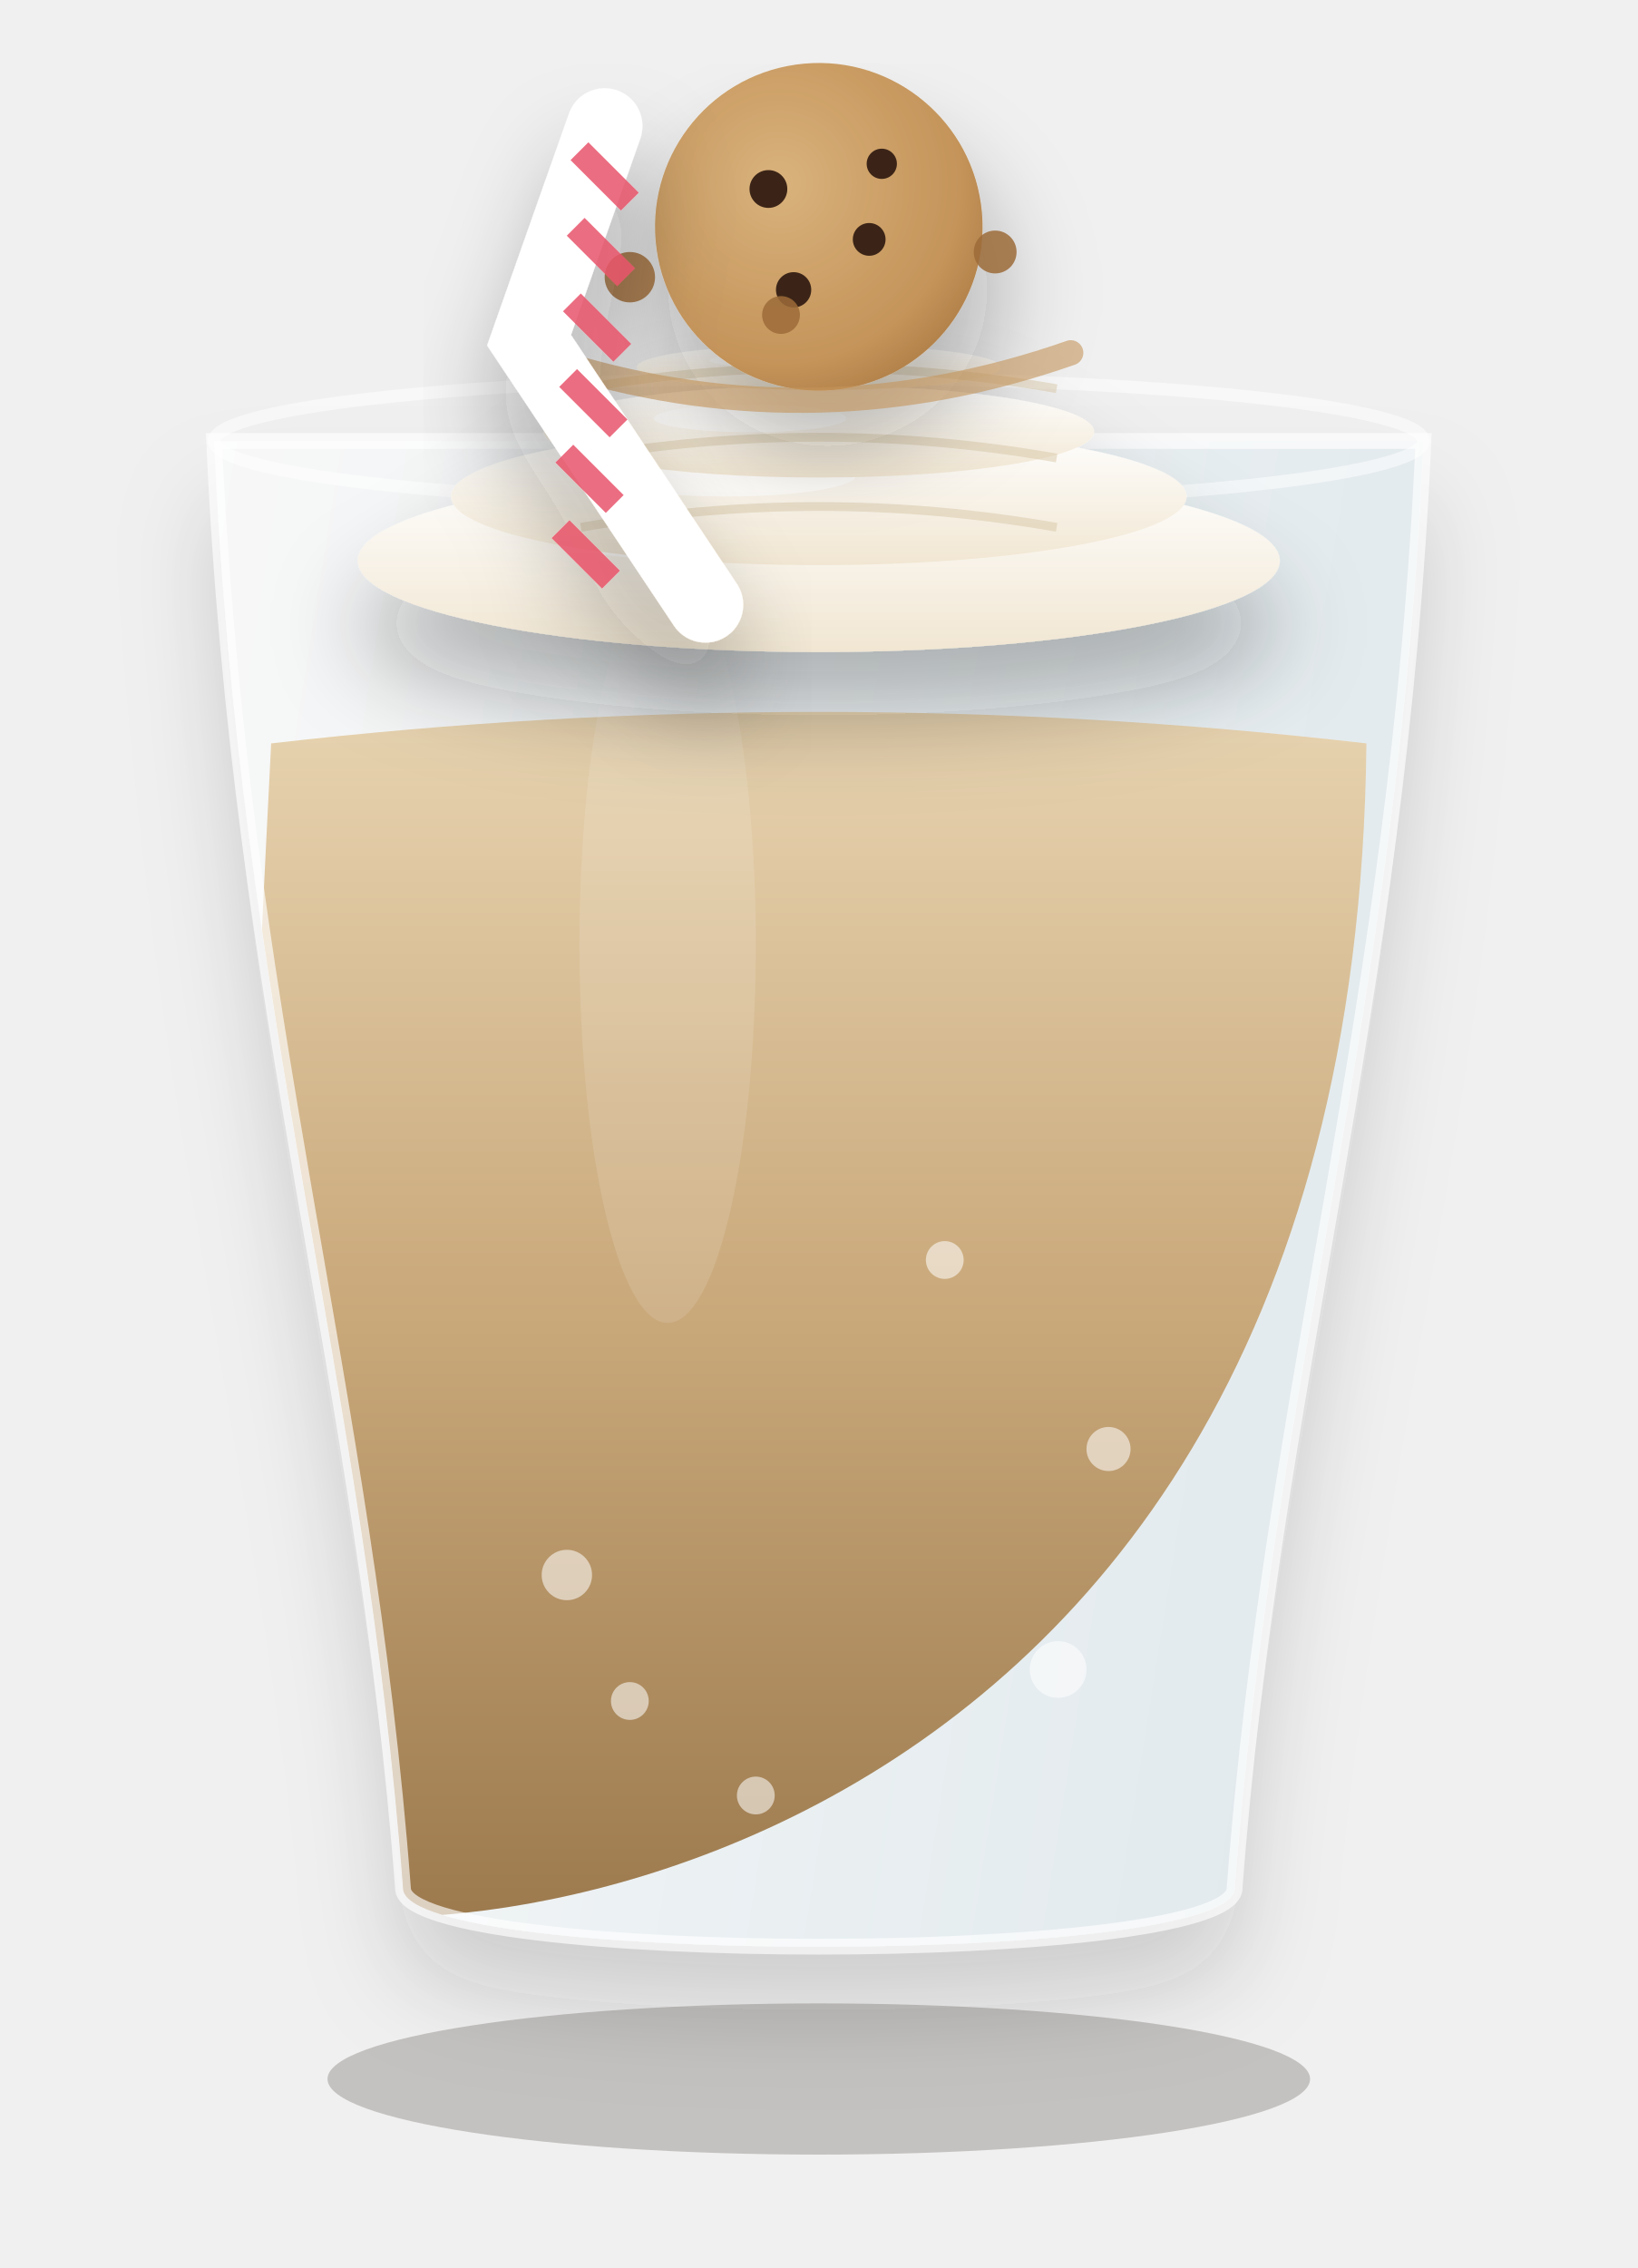
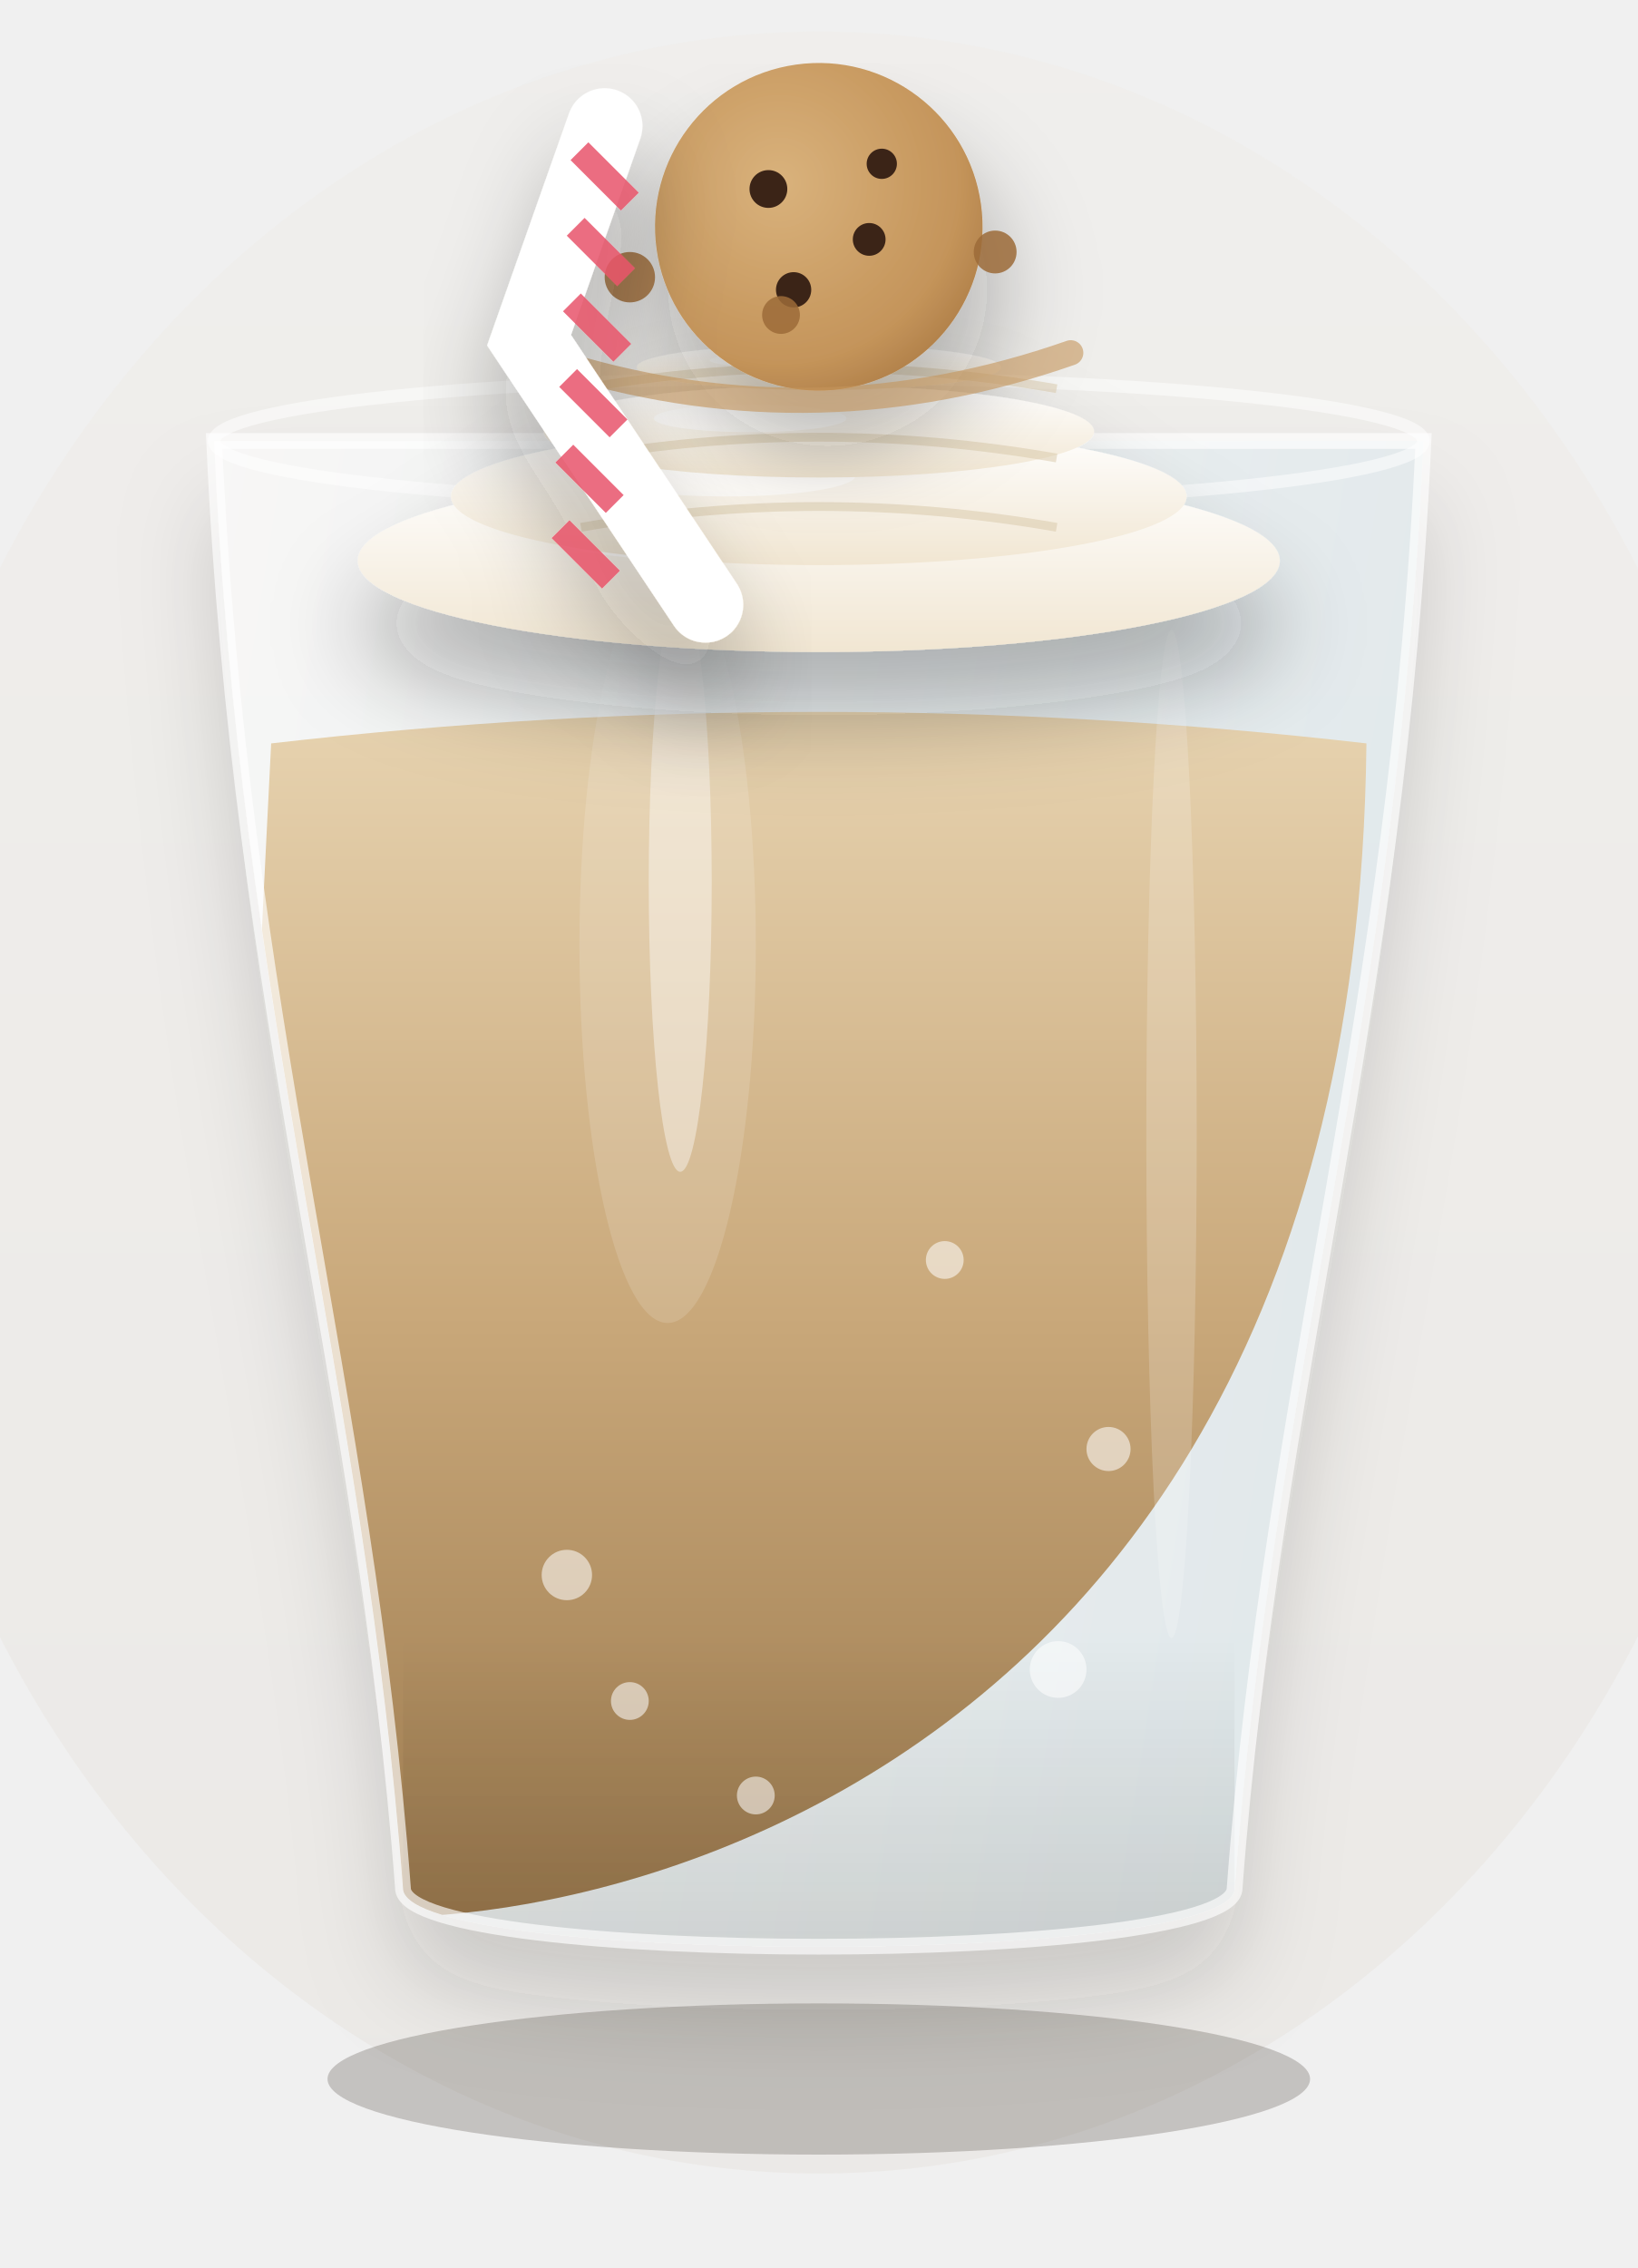
<svg xmlns="http://www.w3.org/2000/svg" viewBox="0 0 260 360" width="260" height="360">
  <defs>
    <linearGradient id="creamBody" x1="0" y1="0" x2="0" y2="1">
      <stop offset="0" stop-color="#FFFFFF" />
      <stop offset="1" stop-color="#F1E6D2" />
    </linearGradient>
    <linearGradient id="glassBody" x1="0" y1="0" x2="1" y2="0.2">
      <stop offset="0" stop-color="#FFFFFF" />
      <stop offset="0.5" stop-color="#EAF3F7" />
      <stop offset="1" stop-color="#D8E6EC" />
    </linearGradient>
    <linearGradient id="shakeFill" x1="0" y1="0" x2="0" y2="1">
      <stop offset="0" stop-color="#E7D3B0" />
      <stop offset="0.5" stop-color="#C9A87A" />
      <stop offset="1" stop-color="#9C7A4E" />
    </linearGradient>
+     <linearGradient id="shakePool" x1="0" y1="0" x2="0" y2="1">
+       <stop offset="0" stop-color="rgba(0,0,0,0)" />
+       <stop offset="1" stop-color="#2B1E16" />
+     </linearGradient>
    <filter id="softShadow" x="-60%" y="-60%" width="220%" height="220%">
      <feDropShadow dx="0" dy="10.1" stdDeviation="7.2" flood-color="#2B1E16" flood-opacity="0.30" />
    </filter>
  </defs>
+   <ellipse cx="130" cy="175" rx="150" ry="170" fill="url(#shakeFill)" opacity="0.06" />
  <ellipse cx="130" cy="330" rx="78" ry="12" fill="#2B1E16" opacity="0.22" />
  <path d="M34,70 L226,70 C222,160 202,220 196,300 C194,312 66,312 64,300 C58,220 38,160 34,70 Z" fill="url(#glassBody)" opacity="0.55" filter="url(#softShadow)" />
  <clipPath id="glassClip">
    <path d="M34,70 L226,70 C222,160 202,220 196,300 C194,312 66,312 64,300 C58,220 38,160 34,70 Z" />
  </clipPath>
  <g clip-path="url(#glassClip)">
    <path d="M43.052,118 Q130,108 216.948,118 C214.948,312 45.052,312 43.052,300 C37.052,220 41,160 43.052,118 Z" fill="url(#shakeFill)" />
-     <ellipse cx="106" cy="150" rx="14" ry="60" fill="#FFFFFF" opacity="0.12" />
+     <rect x="64" y="260" width="132" height="70" fill="url(#shakePool)" opacity="0.18" />
+     <ellipse cx="106" cy="150" rx="14" ry="60" fill="#FFFFFF" opacity="0.14" />
+     <ellipse cx="108" cy="140" rx="5" ry="46" fill="#FFFFFF" opacity="0.4" />
+     <ellipse cx="186" cy="180" rx="4" ry="80" fill="#FFFFFF" opacity="0.18" />
  </g>
  <path d="M34,70 L226,70 C222,160 202,220 196,300 C194,312 66,312 64,300 C58,220 38,160 34,70 Z" fill="none" stroke="#FFFFFF" stroke-width="2.5" opacity="0.65" />
  <ellipse cx="130" cy="70" rx="96" ry="10" fill="none" stroke="#FFFFFF" stroke-width="2" opacity="0.5" />
  <circle cx="90" cy="250" r="4" fill="#FFFFFF" opacity="0.55" />
  <circle cx="176" cy="230" r="3.5" fill="#FFFFFF" opacity="0.55" />
  <circle cx="100" cy="270" r="3" fill="#FFFFFF" opacity="0.55" />
  <circle cx="168" cy="265" r="4.5" fill="#FFFFFF" opacity="0.55" />
  <circle cx="120" cy="285" r="3" fill="#FFFFFF" opacity="0.55" />
  <circle cx="150" cy="200" r="3" fill="#FFFFFF" opacity="0.55" />
  <g filter="url(#softShadow)">
    <ellipse cx="130" cy="89.0" rx="73.2" ry="14.5" fill="url(#creamBody)" />
    <ellipse cx="111.7" cy="84.6" rx="25.6" ry="4.4" fill="#FFFFFF" opacity="0.6" />
    <ellipse cx="130" cy="78.8" rx="58.4" ry="10.9" fill="url(#creamBody)" />
    <ellipse cx="115.4" cy="75.5" rx="20.4" ry="3.3" fill="#FFFFFF" opacity="0.6" />
    <ellipse cx="130" cy="68.5" rx="43.7" ry="7.3" fill="url(#creamBody)" />
    <ellipse cx="119.1" cy="66.4" rx="15.3" ry="2.2" fill="#FFFFFF" opacity="0.6" />
    <ellipse cx="130" cy="58.3" rx="28.9" ry="3.6" fill="url(#creamBody)" />
    <ellipse cx="122.8" cy="57.2" rx="10.1" ry="1.1" fill="#FFFFFF" opacity="0.6" />
    <path d="M92.24,83.7 Q130,77.1 167.76,83.7" stroke="#D8C7A8" stroke-width="1.4" fill="none" opacity="0.5" />
    <path d="M92.24,72.7 Q130,66.1 167.76,72.7" stroke="#D8C7A8" stroke-width="1.4" fill="none" opacity="0.5" />
    <path d="M92.24,61.7 Q130,55.1 167.76,61.7" stroke="#D8C7A8" stroke-width="1.4" fill="none" opacity="0.5" />
  </g>
  <defs>
    <radialGradient id="garnCookie" cx="0.4" cy="0.35" r="0.85">
      <stop offset="0" stop-color="#D9B27C" />
      <stop offset="0.65" stop-color="#C4945A" />
      <stop offset="1" stop-color="#9C6B38" />
    </radialGradient>
  </defs>
  <circle cx="130" cy="36" r="26" fill="url(#garnCookie)" filter="url(#softShadow)" transform="rotate(-8 130 36)" />
  <circle cx="122" cy="30" r="3" fill="#3B2417" />
  <circle cx="138" cy="38" r="2.6" fill="#3B2417" />
  <circle cx="126" cy="46" r="2.8" fill="#3B2417" />
  <circle cx="140" cy="26" r="2.4" fill="#3B2417" />
  <path d="M90,58 Q130,70 170,56" stroke="#C4945A" stroke-width="4" fill="none" opacity="0.6" stroke-linecap="round" />
  <circle cx="100" cy="44" r="4" fill="#9C6B38" opacity="0.85" />
  <circle cx="158" cy="40" r="3.4" fill="#9C6B38" opacity="0.85" />
  <circle cx="124" cy="50" r="3" fill="#9C6B38" opacity="0.85" />
  <g filter="url(#softShadow)">
    <path d="M96,20 L84,54 L112,96" stroke="#FFFFFF" stroke-width="12" fill="none" stroke-linecap="round" />
    <line x1="92.0" y1="24" x2="100.0" y2="32" stroke="#E8536B" stroke-width="4" opacity="0.85" />
    <line x1="91.4" y1="36" x2="99.4" y2="44" stroke="#E8536B" stroke-width="4" opacity="0.85" />
    <line x1="90.8" y1="48" x2="98.8" y2="56" stroke="#E8536B" stroke-width="4" opacity="0.85" />
    <line x1="90.2" y1="60" x2="98.2" y2="68" stroke="#E8536B" stroke-width="4" opacity="0.85" />
    <line x1="89.6" y1="72" x2="97.6" y2="80" stroke="#E8536B" stroke-width="4" opacity="0.85" />
    <line x1="89.0" y1="84" x2="97.0" y2="92" stroke="#E8536B" stroke-width="4" opacity="0.85" />
  </g>
</svg>
